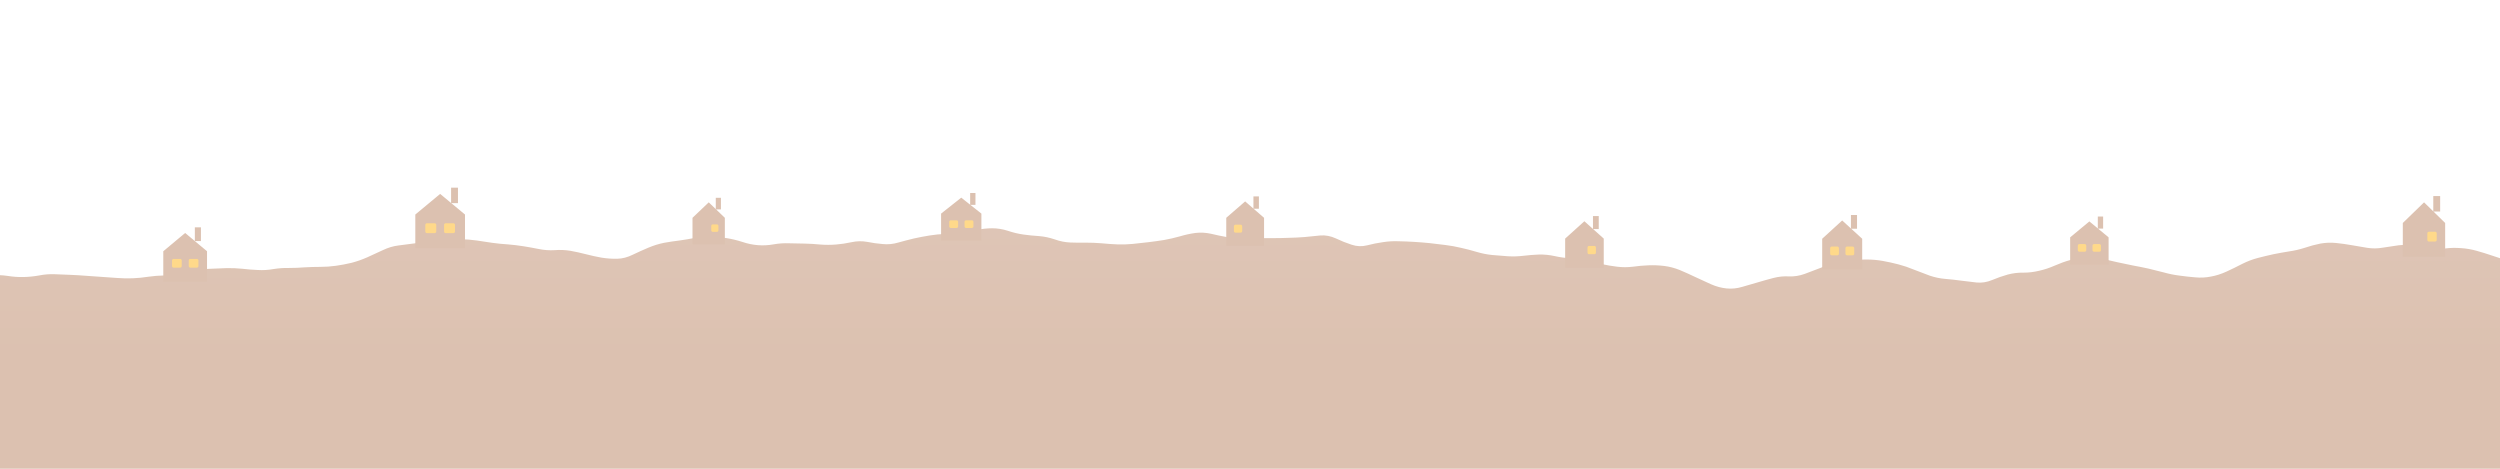
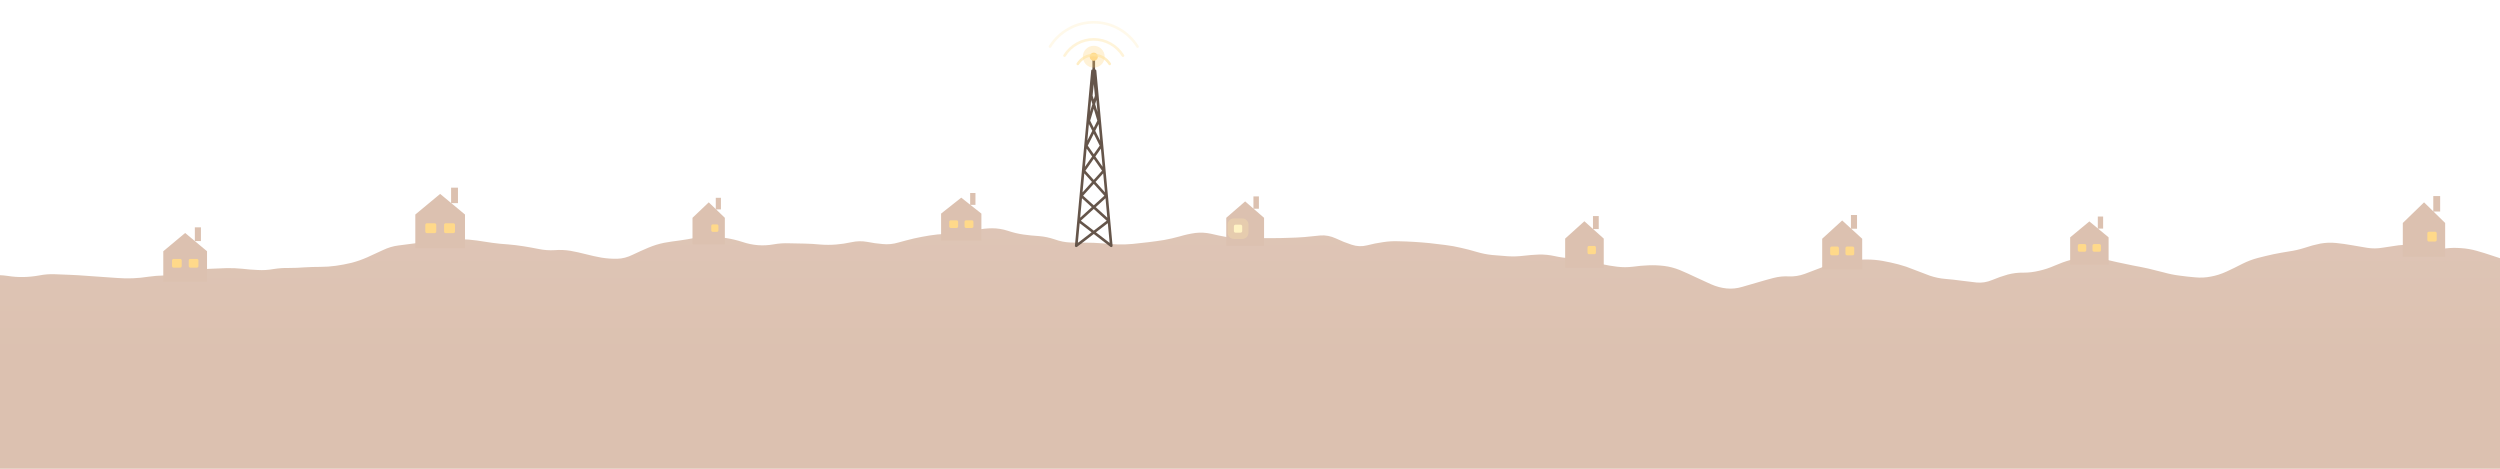
<svg xmlns="http://www.w3.org/2000/svg" viewBox="0 0 1600 300" preserveAspectRatio="xMidYMax slice">
  <defs>
    <linearGradient id="g638" x1="0" y1="0" x2="0" y2="1">
      <stop offset="0" stop-color="#dec5b6" />
      <stop offset=".55" stop-color="#dcc1b0" />
    </linearGradient>
  </defs>
  <path d="M-10 300 L-10 176 Q0 175.8 5 176.6 Q10 177.4 15 177.3 Q20 177.2 25 176.3 Q30 175.3 35 175.5 Q40 175.7 45 175.9 Q50 176.1 55 176.5 Q60 176.8 65 177.2 Q70 177.5 75 177.9 Q80 178.3 85 178.1 Q90 177.9 95 177.1 Q100 176.4 105 176.3 Q110 176.3 115 175.6 Q120 174.8 125 173.5 Q130 172.1 135 172 Q140 171.8 145 171.6 Q150 171.5 155 172 Q160 172.6 165 172.8 Q170 173.1 175 172.2 Q180 171.4 185 171.5 Q190 171.5 195 171.1 Q200 170.8 205 170.8 Q210 170.8 215 170.1 Q220 169.4 225 168.2 Q230 166.9 235 164.7 Q240 162.4 245 160.1 Q250 157.7 255 157.1 Q260 156.4 265 155.8 Q270 155.2 275 154.4 Q280 153.6 285 153.3 Q290 153 295 153.1 Q300 153.2 305 153.9 Q310 154.7 315 155.4 Q320 156.1 325 156.4 Q330 156.8 335 157.6 Q340 158.4 345 159.4 Q350 160.4 355 160.1 Q360 159.7 365 160.5 Q370 161.4 375 162.7 Q380 164 385 164.9 Q390 165.7 395 165.6 Q400 165.5 405 163 Q410 160.6 415 158.5 Q420 156.4 425 155.4 Q430 154.5 435 153.9 Q440 153.2 445 152.2 Q450 151.1 455 151.4 Q460 151.7 465 152.4 Q470 153.2 475 154.8 Q480 156.5 485 156.9 Q490 157.3 495 156.4 Q500 155.5 505 155.7 Q510 155.8 515 155.9 Q520 156 525 156.5 Q530 156.9 535 156.5 Q540 156.1 545 155 Q550 153.9 555 154.8 Q560 155.8 565 156.2 Q570 156.7 575 155.2 Q580 153.8 585 152.6 Q590 151.5 595 150.7 Q600 149.9 605 149.7 Q610 149.5 615 148.9 Q620 148.4 625 147.2 Q630 146.1 635 146.1 Q640 146.1 645 147.7 Q650 149.4 655 150.1 Q660 150.8 665 151.1 Q670 151.5 675 153.2 Q680 155 685 155.2 Q690 155.4 695 155.3 Q700 155.3 705 155.7 Q710 156.2 715 156.4 Q720 156.6 725 156.1 Q730 155.6 735 155 Q740 154.4 745 153.6 Q750 152.7 755 151.3 Q760 149.8 765 149.1 Q770 148.5 775 149.6 Q780 150.8 785 151.7 Q790 152.5 795 152.3 Q800 152.2 805 152.3 Q810 152.5 815 152.4 Q820 152.4 825 152.2 Q830 152.1 835 151.7 Q840 151.2 845 150.7 Q850 150.3 855 152.6 Q860 155 865 156.6 Q870 158.3 875 157 Q880 155.7 885 155 Q890 154.2 895 154.4 Q900 154.5 905 154.8 Q910 155.1 915 155.6 Q920 156.2 925 156.8 Q930 157.4 935 158.6 Q940 159.7 945 161.2 Q950 162.7 955 163.2 Q960 163.6 965 164 Q970 164.3 975 163.7 Q980 163.1 985 162.9 Q990 162.8 995 163.9 Q1000 165 1005 165.3 Q1010 165.6 1015 166.7 Q1020 167.8 1025 169 Q1030 170.1 1035 170.7 Q1040 171.3 1045 170.7 Q1050 170 1055 169.8 Q1060 169.6 1065 170.2 Q1070 170.8 1075 172.8 Q1080 174.9 1085 177.3 Q1090 179.7 1095 181.9 Q1100 184.1 1105 184.6 Q1110 185.1 1115 183.6 Q1120 182.1 1125 180.7 Q1130 179.2 1135 177.9 Q1140 176.6 1145 176.9 Q1150 177.1 1155 175.3 Q1160 173.5 1165 171.5 Q1170 169.4 1175 168.2 Q1180 166.9 1185 166.5 Q1190 166 1195 166.1 Q1200 166.1 1205 167 Q1210 167.9 1215 169.2 Q1220 170.5 1225 172.6 Q1230 174.6 1235 176.4 Q1240 178.1 1245 178.5 Q1250 178.9 1255 179.6 Q1260 180.2 1265 180.8 Q1270 181.3 1275 179.2 Q1280 177.1 1285 175.7 Q1290 174.4 1295 174.5 Q1300 174.5 1305 173.3 Q1310 172.2 1315 170 Q1320 167.8 1325 166.4 Q1330 165 1335 164.6 Q1340 164.1 1345 165.4 Q1350 166.7 1355 167.8 Q1360 168.9 1365 169.9 Q1370 170.8 1375 171.9 Q1380 173.1 1385 174.4 Q1390 175.8 1395 176.4 Q1400 177.1 1405 177.5 Q1410 178 1415 177 Q1420 176.1 1425 173.8 Q1430 171.5 1435 168.9 Q1440 166.4 1445 165.1 Q1450 163.8 1455 162.7 Q1460 161.7 1465 160.9 Q1470 160.2 1475 158.6 Q1480 156.9 1485 155.9 Q1490 155 1495 155.5 Q1500 156 1505 156.9 Q1510 157.8 1515 158.6 Q1520 159.4 1525 158.5 Q1530 157.7 1535 157 Q1540 156.3 1545 157.8 Q1550 159.4 1555 159.5 Q1560 159.6 1565 159 Q1570 158.4 1575 158.8 Q1580 159.1 1585 160.5 Q1590 161.9 1595 163.6 Q1600 165.3 1605 166.9 L1610 300 Z" fill="url(#g638)" />
  <path d="M104.5 180.3 L104.5 160.8 L118.5 149.1 L132.5 160.8 L132.5 180.3Z M124.7 154.3 l3.9 0 l0 -8.8 l-3.9 0ZM265.8 158.9 L265.8 137.3 L281.7 124.1 L297.6 137.3 L297.6 158.9Z M288.7 130 l4.4 0 l0 -9.9 l-4.4 0ZM443.2 156.4 L443.2 139.4 L453.6 129.5 L463.9 139.4 L463.9 156.4Z M458.1 134 l3.3 0 l0 -7.4 l-3.3 0ZM602.3 154 L602.3 136.7 L615.2 126.5 L628.1 136.7 L628.1 154Z M620.9 131.1 l3.4 0 l0 -7.6 l-3.4 0ZM784.8 157.3 L784.8 139.4 L796.9 128.9 L809 139.4 L809 157.3Z M802.2 133.6 l3.5 0 l0 -7.9 l-3.5 0ZM1001.7 171.4 L1001.7 152.7 L1014 141.6 L1026.4 152.7 L1026.4 171.4Z M1019.5 146.6 l3.7 0 l0 -8.3 l-3.7 0ZM1166.2 172.4 L1166.2 152.8 L1179 141.1 L1191.8 152.8 L1191.8 172.4Z M1184.6 146.4 l3.9 0 l0 -8.8 l-3.9 0ZM1324.9 169.4 L1324.9 151.9 L1337.2 141.7 L1349.5 151.9 L1349.5 169.4Z M1342.6 146.3 l3.4 0 l0 -7.7 l-3.4 0ZM1537.8 164.3 L1537.8 142.7 L1551.4 129.5 L1564.9 142.7 L1564.9 164.3Z M1557.3 135.4 l4.4 0 l0 -9.9 l-4.4 0Z" fill="#dcc1b0" />
  <rect x="110.1" y="165.7" width="6.2" height="5.6" rx="1" fill="#ffd98a" />
  <rect x="120.8" y="165.7" width="6.2" height="5.6" rx="1" fill="#ffd98a" />
  <rect x="272.2" y="142.9" width="7" height="6.3" rx="1" fill="#ffd98a" />
  <rect x="284.2" y="142.9" width="7" height="6.3" rx="1" fill="#ffd98a" />
  <rect x="455.2" y="143.6" width="4.6" height="4.8" rx="1" fill="#ffd98a" />
  <rect x="607.5" y="141" width="5.7" height="4.9" rx="1" fill="#ffd98a" />
  <rect x="617.3" y="141" width="5.7" height="4.9" rx="1" fill="#ffd98a" />
-   <rect x="789.7" y="143.8" width="5.3" height="5.1" rx="1" fill="#ffd98a" />
+   <rect x="785.7" y="139.8" width="13.3" height="13.1" rx="4" fill="#ffe9a8" opacity=".3" />
+   <rect x="789.7" y="143.8" width="5.3" height="5.1" rx="1" fill="#fff3c4" />
  <rect x="1016" y="157.4" width="5.4" height="5.3" rx="1" fill="#ffd98a" />
  <rect x="1171.3" y="157.8" width="5.6" height="5.6" rx="1" fill="#ffd98a" />
  <rect x="1181.1" y="157.8" width="5.6" height="5.6" rx="1" fill="#ffd98a" />
  <rect x="1329.8" y="156.2" width="5.4" height="4.9" rx="1" fill="#ffd98a" />
  <rect x="1339.2" y="156.2" width="5.4" height="4.9" rx="1" fill="#ffd98a" />
  <rect x="1553.5" y="148.3" width="6" height="6.3" rx="1" fill="#ffd98a" />
+   <path d="M688.8 157.267L699.2 45.3M711.2 157.267L700.8 45.3M688.8 157.3L709.6 141.3M711.2 157.3L690.4 141.3M690.4 141.3L708 125.3M709.6 141.3L692 125.3M692 125.3L706.4 109.3M708 125.3L693.6 109.3M693.6 109.3L704.8 93.3M706.4 109.3L695.2 93.3M695.2 93.3L703.2 77.3M704.8 93.3L696.8 77.3M696.8 77.3L701.6 61.3M703.2 77.3L698.4 61.3M698.4 61.3L700 45.3M701.6 61.3L700 45.3" fill="none" stroke="#65554a" stroke-width="1.7" stroke-linecap="round" />
+   <path d="M700 45.3L700 36.3" stroke="#65554a" stroke-width="1.7" stroke-linecap="round" />
+   <circle cx="700" cy="36.3" r="7" fill="#ffcf70" opacity=".28" />
+   <circle cx="700" cy="36.3" r="2.6" fill="#ffd98a" />
+   <path d="M689.8 40.9A12 12 0 0 1 710.2 40.9" fill="none" stroke="#ffe3a1" stroke-width="1.7" stroke-linecap="round" opacity="0.62" />
+   <path d="M681.3 35.6A22 22 0 0 1 718.7 35.6" fill="none" stroke="#ffe3a1" stroke-width="1.7" stroke-linecap="round" opacity="0.4" />
+   <path d="M672 29.8A33 33 0 0 1 728 29.8" fill="none" stroke="#ffe3a1" stroke-width="1.7" stroke-linecap="round" opacity="0.22" />
</svg>
